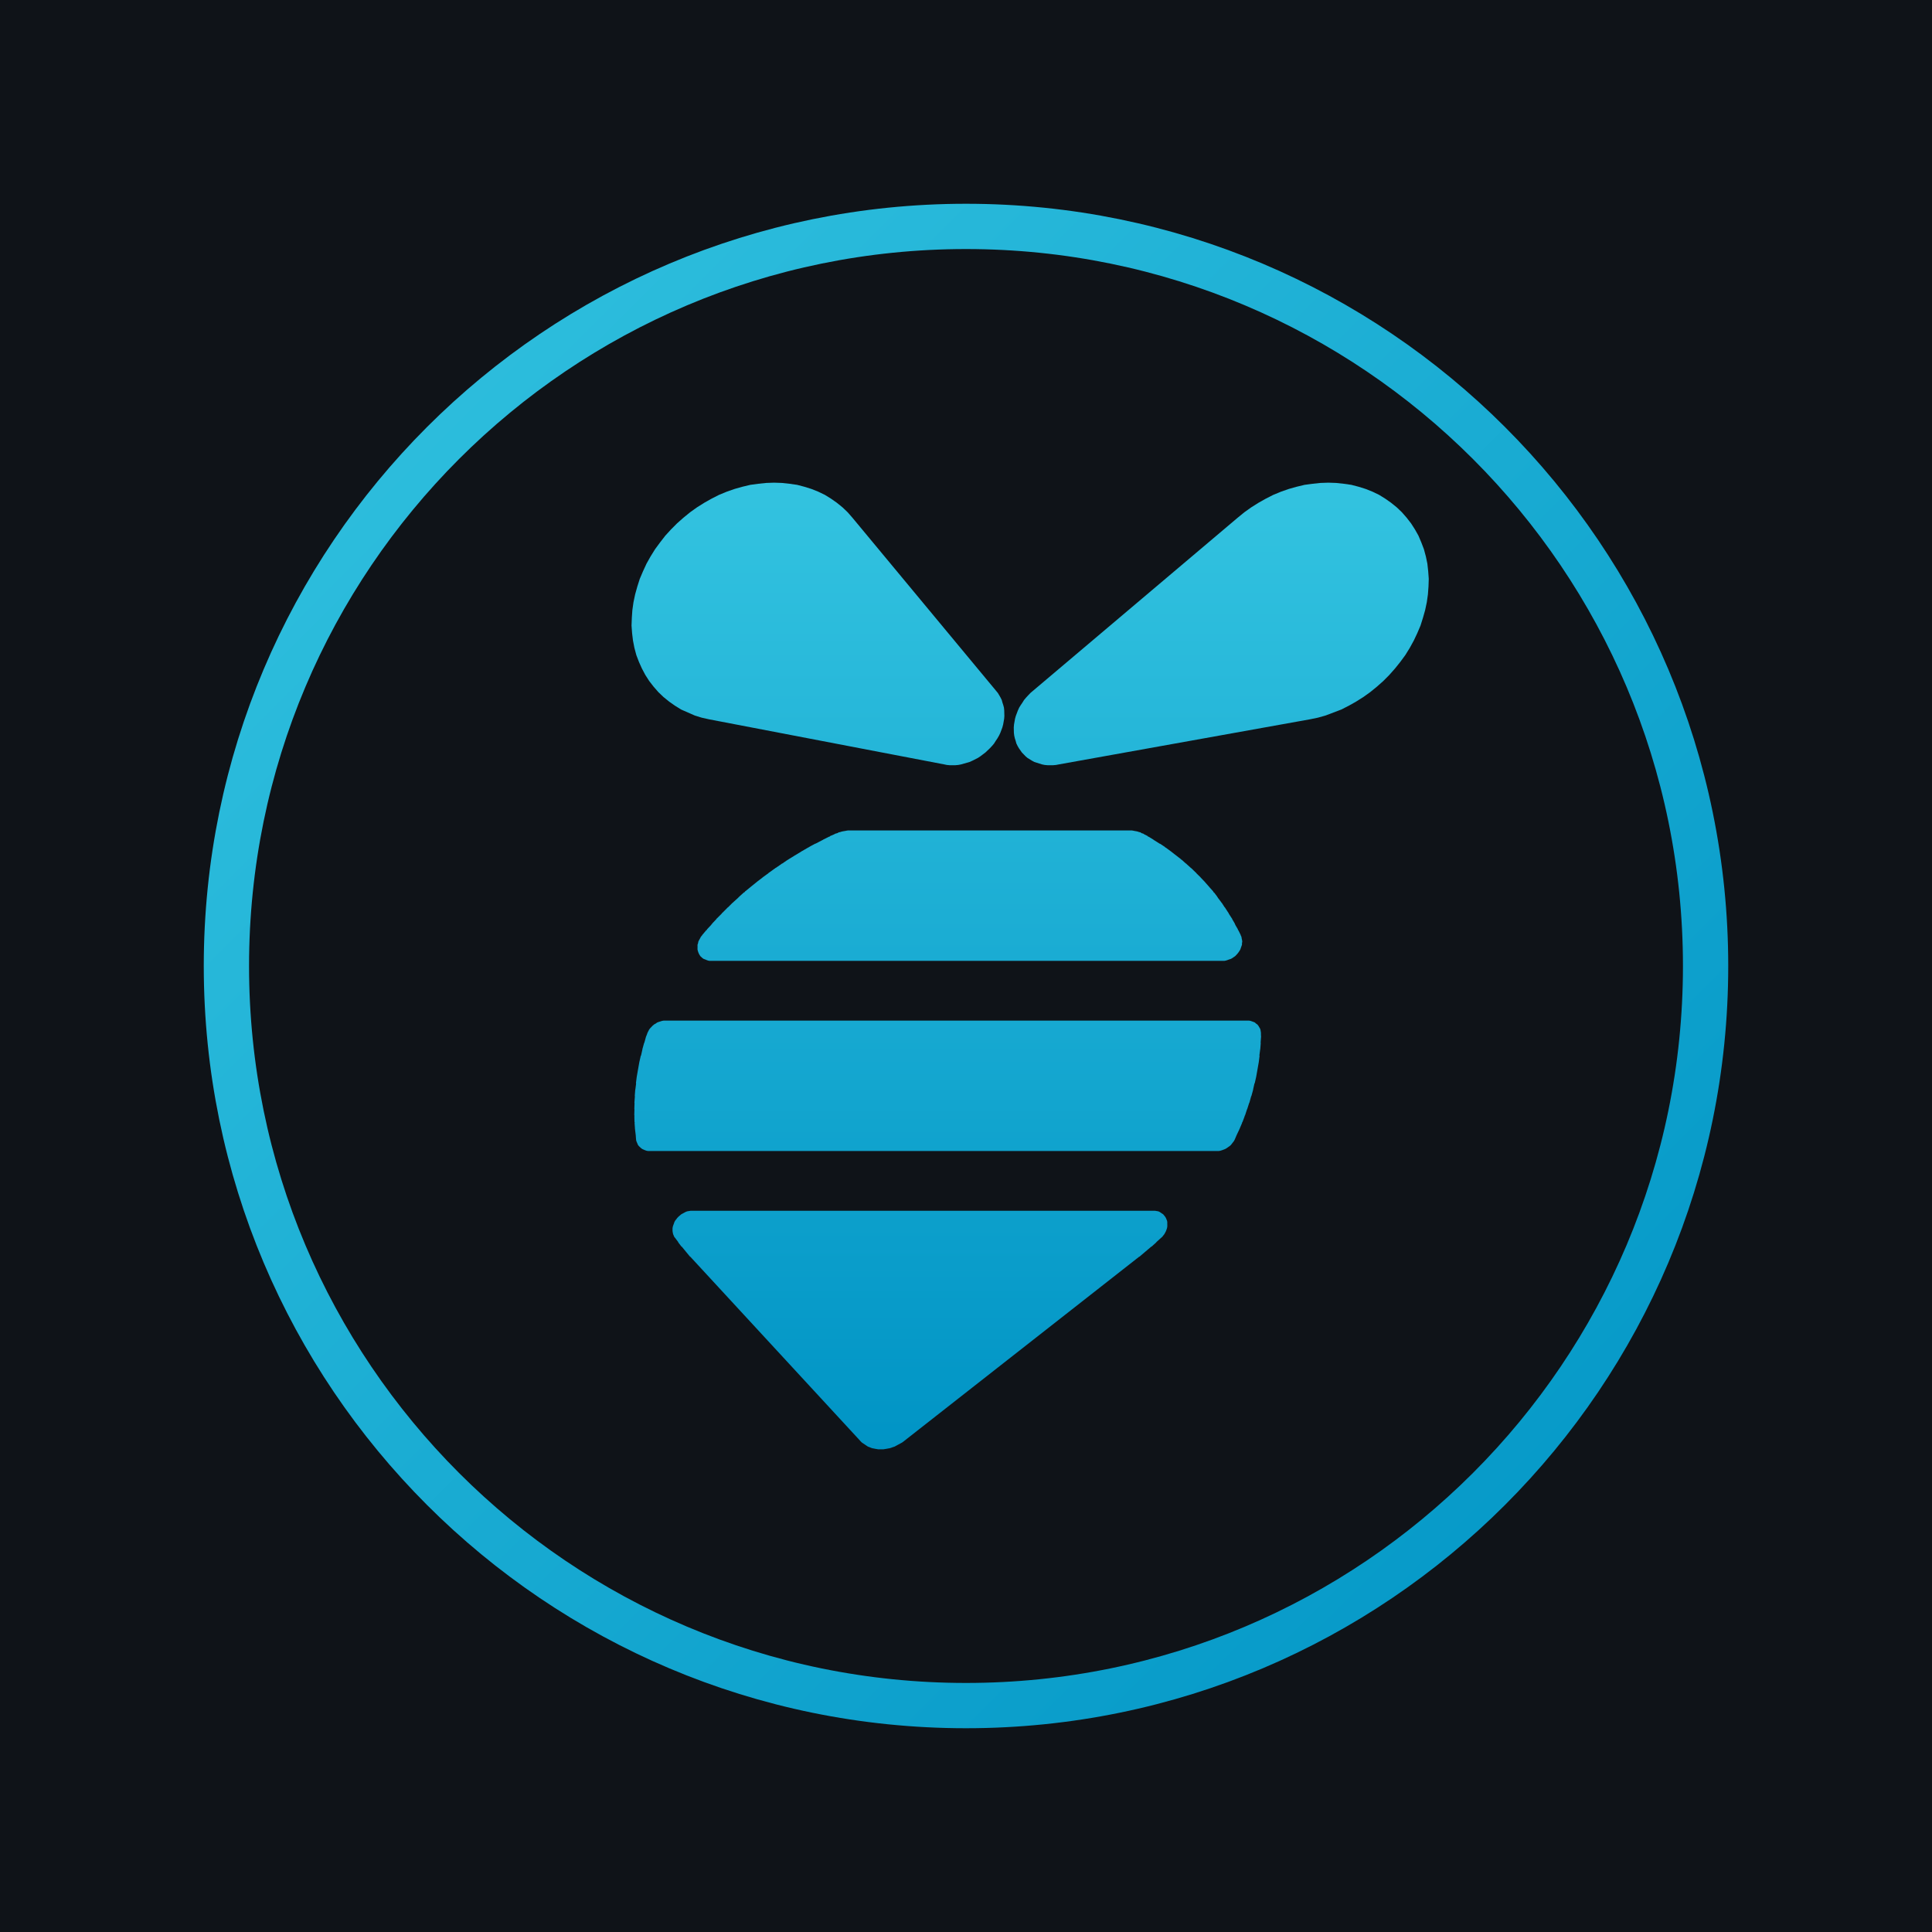
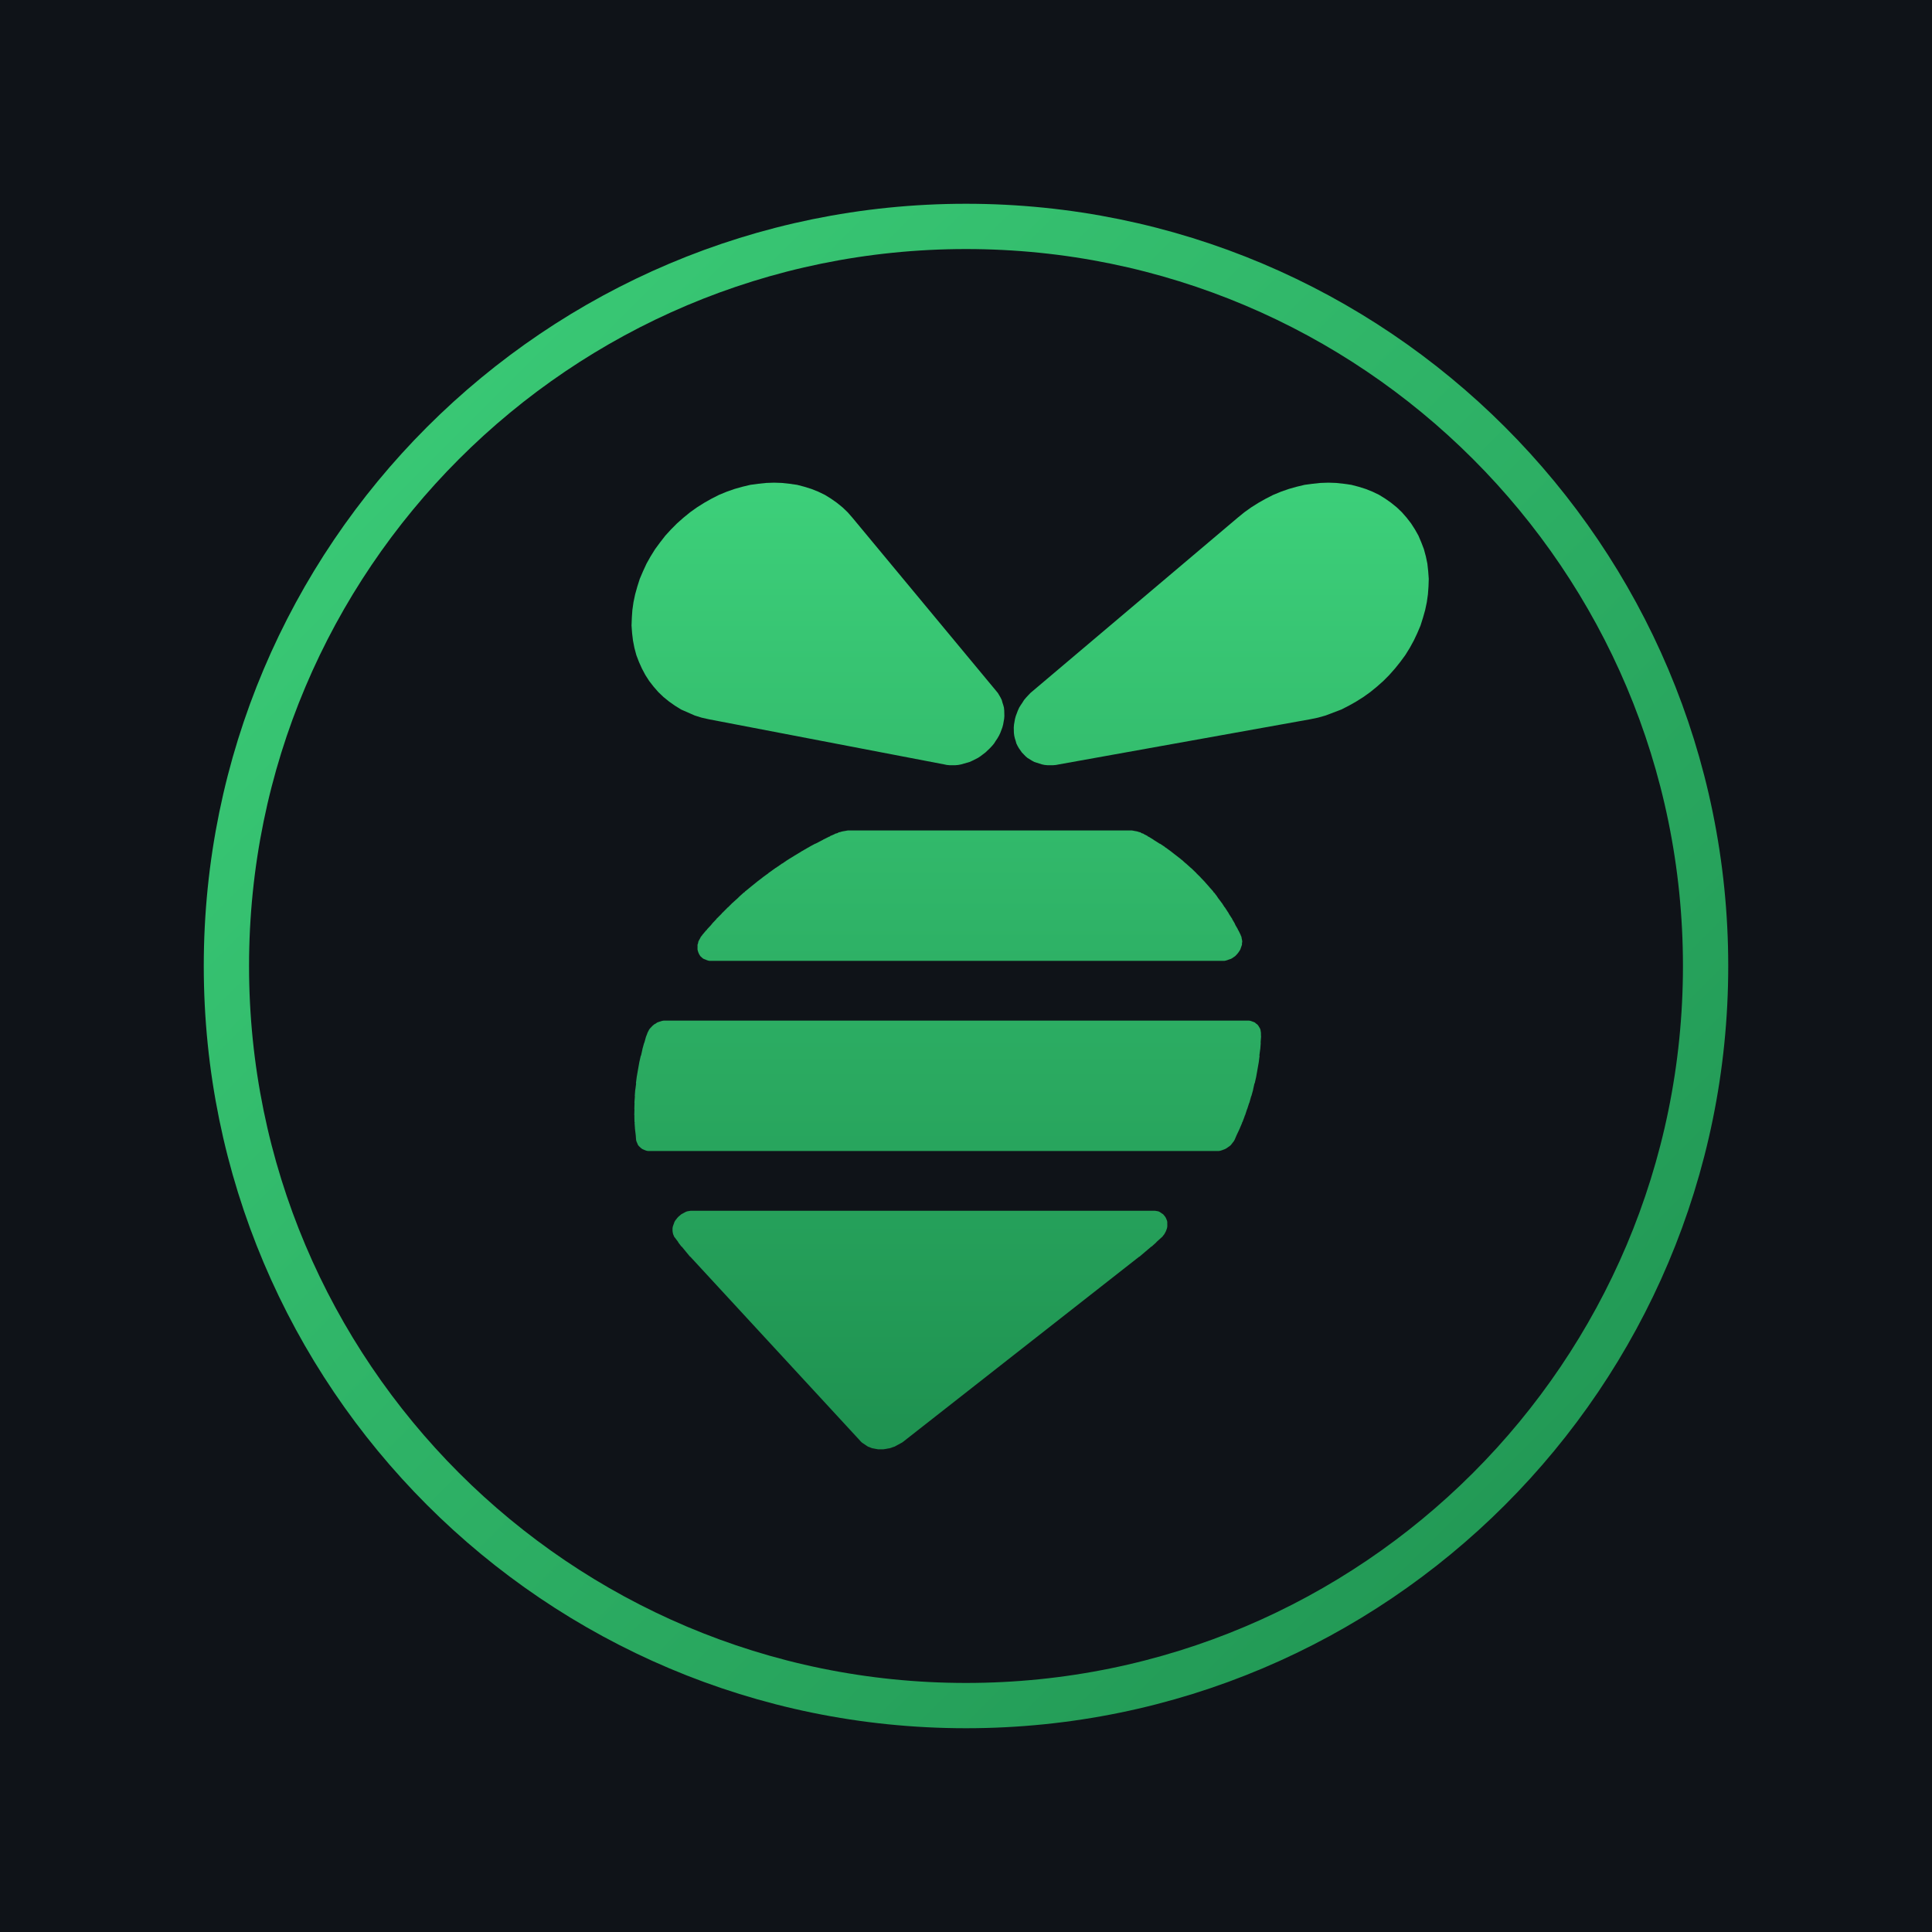
<svg xmlns="http://www.w3.org/2000/svg" viewBox="0 0 512 512" width="512" height="512" role="img">
  <defs>
    <linearGradient id="ir" x1="0" y1="0" x2="1" y2="1">
-       <stop offset="0" stop-color="#33C3E0" />
-       <stop offset="1" stop-color="#0094C5" />
+       <stop offset="0" stop-color="#3DD07A" />
+       <stop offset="1" stop-color="#1E9150" />
    </linearGradient>
    <linearGradient id="ig" x1="0" y1="0" x2="0" y2="1">
-       <stop offset="0" stop-color="#33C3E0" />
-       <stop offset="1" stop-color="#0094C5" />
+       <stop offset="0" stop-color="#3DD07A" />
+       <stop offset="1" stop-color="#1E9150" />
    </linearGradient>
  </defs>
  <rect width="512" height="512" fill="#0F1318" />
  <circle cx="256" cy="256" r="196" fill="none" stroke="url(#ir)" stroke-width="12" />
  <g transform="translate(256 256) scale(0.72) translate(-256 -256) translate(45.14 0) skewX(-10)">
    <path d="M142.6 79.6 L139.9 80.4 L137.2 81.4 L134.5 82.6 L132.0 84.0 L129.6 85.5 L127.2 87.2 L125.0 89.0 L122.9 91.0 L120.9 93.1 L119.1 95.3 L117.4 97.6 L115.9 100.1 L114.5 102.6 L113.3 105.3 L112.3 107.9 L111.5 110.7 L110.8 113.5 L110.4 116.3 L110.1 119.2 L110.0 122.1 L110.1 125.0 L110.4 127.8 L110.8 130.7 L111.5 133.5 L112.3 136.2 L113.3 138.9 L114.5 141.6 L115.9 144.1 L117.4 146.5 L119.1 148.9 L120.9 151.1 L122.9 153.2 L125.0 155.2 L127.2 157.0 L129.6 158.7 L132.0 160.2 L134.5 161.6 L137.2 162.7 L139.9 163.8 L142.6 164.6 L145.4 165.2 L234.9 181.8 L235.9 182.0 L237.0 182.1 L238.0 182.1 L239.0 182.1 L240.1 182.0 L241.1 181.8 L242.1 181.5 L243.1 181.2 L244.1 180.9 L245.1 180.4 L246.0 179.9 L246.9 179.4 L247.7 178.8 L248.5 178.1 L249.3 177.4 L250.0 176.6 L250.7 175.8 L251.3 175.0 L251.9 174.1 L252.3 173.2 L252.8 172.2 L253.2 171.2 L253.5 170.2 L253.7 169.2 L253.9 168.2 L254.0 167.1 L254.0 166.1 L254.0 165.0 L253.9 164.0 L253.7 163.0 L253.5 162.0 L253.2 160.9 L252.8 160.0 L252.3 159.0 L251.9 158.1 L251.3 157.2 L250.7 156.4 L250.0 155.5 L249.3 154.8 L185.1 91.0 L183.0 89.0 L180.8 87.2 L178.4 85.5 L176.0 84.0 L173.5 82.6 L170.8 81.4 L168.1 80.4 L165.4 79.6 L162.6 78.9 L159.7 78.5 L156.9 78.2 L154.0 78.1 L151.1 78.2 L148.3 78.5 L145.4 78.9 Z M346.6 79.6 L343.9 80.4 L341.2 81.4 L338.5 82.6 L336.0 84.0 L333.6 85.5 L331.2 87.2 L329.0 89.0 L326.9 91.0 L262.7 154.8 L262.0 155.5 L261.3 156.4 L260.7 157.2 L260.1 158.1 L259.7 159.0 L259.2 160.0 L258.8 160.9 L258.5 162.0 L258.3 163.0 L258.1 164.0 L258.0 165.0 L258.0 166.1 L258.0 167.1 L258.1 168.2 L258.3 169.2 L258.5 170.2 L258.8 171.2 L259.2 172.2 L259.7 173.2 L260.1 174.1 L260.7 175.0 L261.3 175.8 L262.0 176.6 L262.7 177.4 L263.5 178.1 L264.3 178.8 L265.1 179.4 L266.0 179.9 L266.9 180.4 L267.9 180.9 L268.9 181.2 L269.9 181.5 L270.9 181.8 L271.9 182.0 L273.0 182.1 L274.0 182.1 L275.0 182.1 L276.1 182.0 L277.1 181.8 L366.6 165.2 L369.4 164.6 L372.1 163.8 L374.8 162.7 L377.5 161.6 L380.0 160.2 L382.4 158.7 L384.8 157.0 L387.0 155.2 L389.1 153.2 L391.1 151.1 L392.9 148.9 L394.6 146.5 L396.1 144.1 L397.5 141.6 L398.7 138.9 L399.7 136.2 L400.5 133.5 L401.2 130.7 L401.6 127.8 L401.9 125.0 L402.0 122.1 L401.9 119.2 L401.6 116.3 L401.2 113.5 L400.5 110.7 L399.7 107.9 L398.7 105.3 L397.5 102.6 L396.1 100.1 L394.6 97.6 L392.9 95.3 L391.1 93.1 L389.1 91.0 L387.0 89.0 L384.8 87.2 L382.4 85.5 L380.0 84.0 L377.5 82.6 L374.8 81.4 L372.1 80.4 L369.4 79.6 L366.6 78.9 L363.7 78.5 L360.9 78.2 L358.0 78.1 L355.1 78.2 L352.3 78.5 L349.4 78.9 Z M156.3 245.9 L156.1 246.4 L155.9 247.0 L155.9 247.6 L155.8 248.2 L155.9 248.7 L156.0 249.3 L156.1 249.9 L156.3 250.4 L156.6 251.0 L156.9 251.5 L157.2 251.9 L157.6 252.4 L158.0 252.7 L158.5 253.1 L159.0 253.4 L159.6 253.6 L160.1 253.8 L160.7 254.0 L161.2 254.1 L161.8 254.1 L350.2 254.1 L350.8 254.1 L351.3 254.0 L351.9 253.8 L352.4 253.6 L353.0 253.4 L353.5 253.1 L354.0 252.7 L354.4 252.4 L354.8 251.9 L355.1 251.5 L355.4 251.0 L355.7 250.4 L355.9 249.9 L356.0 249.3 L356.1 248.7 L356.2 248.2 L356.1 247.6 L356.1 247.0 L355.9 246.4 L355.7 245.9 L355.5 245.3 L355.2 244.8 L355.1 244.7 L355.1 244.6 L353.9 242.8 L353.8 242.8 L353.7 242.6 L353.7 242.5 L352.4 240.8 L352.4 240.7 L352.2 240.5 L352.2 240.4 L350.9 238.7 L350.9 238.6 L350.7 238.4 L350.7 238.4 L349.3 236.7 L349.3 236.6 L349.1 236.4 L349.1 236.4 L347.7 234.7 L347.6 234.6 L347.5 234.4 L347.4 234.4 L346.0 232.7 L345.9 232.7 L345.8 232.5 L345.7 232.4 L344.2 230.8 L344.2 230.7 L344.0 230.6 L344.0 230.5 L342.5 228.9 L342.4 228.9 L342.2 228.7 L342.2 228.6 L340.6 227.1 L340.5 227.0 L340.4 226.9 L340.3 226.8 L338.7 225.3 L338.6 225.2 L338.5 225.1 L338.4 225.0 L336.7 223.5 L336.7 223.5 L336.5 223.3 L336.5 223.3 L334.7 221.8 L334.7 221.7 L334.5 221.6 L334.5 221.6 L332.7 220.1 L332.6 220.1 L332.5 219.9 L332.4 219.9 L330.6 218.5 L330.5 218.4 L330.4 218.3 L330.3 218.3 L328.5 216.9 L328.4 216.9 L328.2 216.7 L328.2 216.7 L326.3 215.4 L326.2 215.3 L326.0 215.2 L326.0 215.2 L324.1 213.9 L324.0 213.8 L323.8 213.7 L323.8 213.7 L321.8 212.4 L321.7 212.4 L321.6 212.3 L321.5 212.2 L319.5 211.0 L319.4 211.0 L319.2 210.9 L319.2 210.9 L317.1 209.7 L317.1 209.7 L316.9 209.6 L316.8 209.5 L314.8 208.4 L314.7 208.4 L314.5 208.3 L314.5 208.2 L313.0 207.5 L312.7 207.3 L312.0 207.1 L311.5 206.8 L311.0 206.7 L310.4 206.5 L309.9 206.4 L309.3 206.3 L308.8 206.2 L308.2 206.1 L307.5 206.1 L307.2 206.1 L204.8 206.1 L204.5 206.1 L203.8 206.1 L203.2 206.2 L202.7 206.3 L202.1 206.4 L201.6 206.5 L201.0 206.7 L200.5 206.8 L200.0 207.1 L199.3 207.3 L199.0 207.5 L197.5 208.2 L197.5 208.3 L197.3 208.4 L197.2 208.4 L195.2 209.5 L195.1 209.6 L194.9 209.7 L194.9 209.7 L192.8 210.9 L192.8 210.9 L192.6 211.0 L192.5 211.0 L190.5 212.2 L190.4 212.3 L190.3 212.4 L190.2 212.4 L188.2 213.7 L188.2 213.7 L188.0 213.8 L187.9 213.9 L186.0 215.2 L186.0 215.2 L185.8 215.3 L185.7 215.4 L183.8 216.7 L183.8 216.7 L183.6 216.9 L183.5 216.9 L181.7 218.3 L181.6 218.3 L181.5 218.4 L181.4 218.5 L179.6 219.9 L179.5 219.9 L179.4 220.1 L179.3 220.1 L177.5 221.6 L177.5 221.6 L177.3 221.7 L177.3 221.8 L175.5 223.3 L175.5 223.3 L175.3 223.5 L175.3 223.5 L173.6 225.0 L173.5 225.1 L173.4 225.2 L173.3 225.3 L171.7 226.8 L171.6 226.9 L171.5 227.0 L171.4 227.1 L169.8 228.6 L169.8 228.7 L169.6 228.9 L169.5 228.9 L168.0 230.5 L168.0 230.6 L167.8 230.7 L167.8 230.8 L166.3 232.4 L166.2 232.5 L166.1 232.7 L166.0 232.7 L164.6 234.4 L164.5 234.4 L164.4 234.6 L164.3 234.7 L162.9 236.4 L162.9 236.4 L162.7 236.6 L162.7 236.7 L161.3 238.4 L161.3 238.4 L161.1 238.6 L161.1 238.7 L159.8 240.4 L159.8 240.5 L159.6 240.7 L159.6 240.8 L158.3 242.5 L158.3 242.6 L158.2 242.8 L158.1 242.8 L156.9 244.6 L156.9 244.7 L156.8 244.8 L156.5 245.3 Z M147.1 276.4 L146.5 276.6 L146.0 276.8 L145.5 277.2 L145.0 277.5 L144.5 278.0 L144.2 278.4 L143.8 278.9 L143.5 279.4 L143.3 280.0 L143.1 280.6 L143.0 281.2 L142.9 281.6 L142.9 281.7 L142.8 282.0 L142.8 282.1 L142.6 284.1 L142.6 284.2 L142.5 284.4 L142.5 284.5 L142.3 286.5 L142.3 286.6 L142.3 286.9 L142.3 286.9 L142.2 289.0 L142.1 289.1 L142.1 289.3 L142.1 289.4 L142.0 291.4 L142.0 291.5 L142.0 291.8 L142.0 291.8 L142.0 293.9 L142.0 294.0 L142.0 294.2 L142.0 294.3 L142.0 296.3 L142.0 296.4 L142.0 296.7 L142.0 296.8 L142.1 298.8 L142.1 298.9 L142.1 299.1 L142.2 299.2 L142.3 301.2 L142.3 301.3 L142.3 301.6 L142.3 301.7 L142.5 303.7 L142.5 303.8 L142.6 304.0 L142.6 304.1 L142.8 306.1 L142.8 306.2 L142.9 306.5 L142.9 306.5 L143.2 308.6 L143.2 308.6 L143.3 308.9 L143.3 309.0 L143.6 311.0 L143.7 311.1 L143.7 311.3 L143.7 311.4 L144.1 313.4 L144.2 313.5 L144.2 313.7 L144.2 313.8 L144.7 315.8 L144.7 315.9 L144.8 316.1 L144.8 316.2 L145.4 318.2 L145.4 318.3 L145.5 318.5 L145.5 318.6 L145.8 319.8 L146.0 320.4 L146.3 320.9 L146.6 321.4 L146.9 321.9 L147.3 322.3 L147.8 322.7 L148.3 323.1 L148.8 323.4 L149.3 323.6 L149.8 323.8 L150.4 324.0 L151.0 324.1 L151.6 324.1 L360.4 324.1 L361.0 324.1 L361.6 324.0 L362.2 323.8 L362.7 323.6 L363.2 323.4 L363.7 323.1 L364.2 322.7 L364.7 322.3 L365.1 321.9 L365.4 321.4 L365.7 320.9 L366.0 320.4 L366.2 319.8 L366.5 318.6 L366.5 318.5 L366.6 318.3 L366.6 318.2 L367.2 316.2 L367.2 316.1 L367.3 315.9 L367.3 315.8 L367.8 313.8 L367.8 313.7 L367.8 313.5 L367.9 313.4 L368.3 311.4 L368.3 311.3 L368.3 311.1 L368.4 311.0 L368.7 309.0 L368.7 308.9 L368.8 308.6 L368.8 308.6 L369.1 306.5 L369.1 306.5 L369.2 306.2 L369.2 306.1 L369.4 304.1 L369.4 304.0 L369.5 303.8 L369.5 303.7 L369.7 301.7 L369.7 301.6 L369.7 301.3 L369.7 301.2 L369.8 299.2 L369.9 299.1 L369.9 298.9 L369.9 298.8 L370.0 296.8 L370.0 296.7 L370.0 296.4 L370.0 296.3 L370.0 294.3 L370.0 294.2 L370.0 294.0 L370.0 293.9 L370.0 291.8 L370.0 291.8 L370.0 291.5 L370.0 291.4 L369.9 289.4 L369.9 289.3 L369.9 289.1 L369.8 289.0 L369.7 286.9 L369.7 286.9 L369.7 286.6 L369.7 286.5 L369.5 284.5 L369.5 284.4 L369.4 284.2 L369.4 284.1 L369.2 282.1 L369.2 282.0 L369.1 281.7 L369.1 281.6 L369.0 281.2 L368.9 280.6 L368.7 280.0 L368.5 279.4 L368.2 278.9 L367.8 278.4 L367.5 278.0 L367.0 277.5 L366.5 277.2 L366.0 276.8 L365.5 276.6 L364.9 276.4 L364.3 276.2 L363.7 276.1 L363.1 276.1 L148.9 276.1 L148.3 276.1 L147.7 276.2 Z M169.3 346.3 L168.8 346.5 L168.3 346.8 L167.8 347.1 L167.3 347.4 L166.9 347.8 L166.5 348.2 L166.1 348.7 L165.8 349.2 L165.5 349.7 L165.3 350.2 L165.2 350.8 L165.1 351.3 L165.0 351.9 L165.0 352.5 L165.1 353.1 L165.2 353.6 L165.4 354.2 L165.6 354.7 L165.9 355.2 L166.2 355.7 L166.6 356.1 L167.8 357.4 L167.8 357.4 L168.0 357.6 L168.0 357.7 L169.5 359.3 L169.6 359.3 L169.8 359.5 L169.8 359.5 L171.4 361.1 L171.5 361.2 L171.6 361.3 L171.7 361.4 L173.3 363.0 L173.4 363.0 L173.5 363.1 L173.5 363.1 L247.8 430.7 L248.0 430.9 L248.6 431.4 L249.1 431.7 L249.6 432.0 L250.1 432.3 L250.6 432.6 L251.1 432.9 L251.7 433.1 L252.2 433.3 L252.8 433.5 L253.4 433.6 L253.9 433.7 L254.5 433.8 L255.1 433.9 L255.7 433.9 L256.3 433.9 L256.9 433.9 L257.5 433.8 L258.1 433.7 L258.6 433.6 L259.2 433.5 L259.8 433.3 L260.3 433.1 L260.9 432.9 L261.4 432.6 L261.9 432.3 L262.4 432.0 L262.9 431.7 L263.4 431.4 L264.0 430.9 L264.2 430.7 L338.5 363.1 L338.5 363.1 L338.6 363.0 L338.7 363.0 L340.3 361.4 L340.4 361.3 L340.5 361.2 L340.6 361.1 L342.2 359.5 L342.2 359.5 L342.4 359.3 L342.5 359.3 L344.0 357.7 L344.0 357.6 L344.2 357.4 L344.2 357.4 L345.4 356.1 L345.8 355.7 L346.1 355.2 L346.4 354.7 L346.6 354.2 L346.8 353.6 L346.9 353.1 L347.0 352.5 L347.0 351.9 L346.9 351.3 L346.8 350.8 L346.7 350.2 L346.5 349.7 L346.2 349.2 L345.9 348.7 L345.5 348.2 L345.1 347.8 L344.7 347.4 L344.2 347.1 L343.7 346.8 L343.2 346.5 L342.7 346.3 L342.1 346.2 L341.5 346.1 L341.0 346.1 L171.0 346.1 L170.5 346.1 L169.9 346.2 Z" fill="url(#ig)" fill-rule="evenodd" />
  </g>
</svg>
